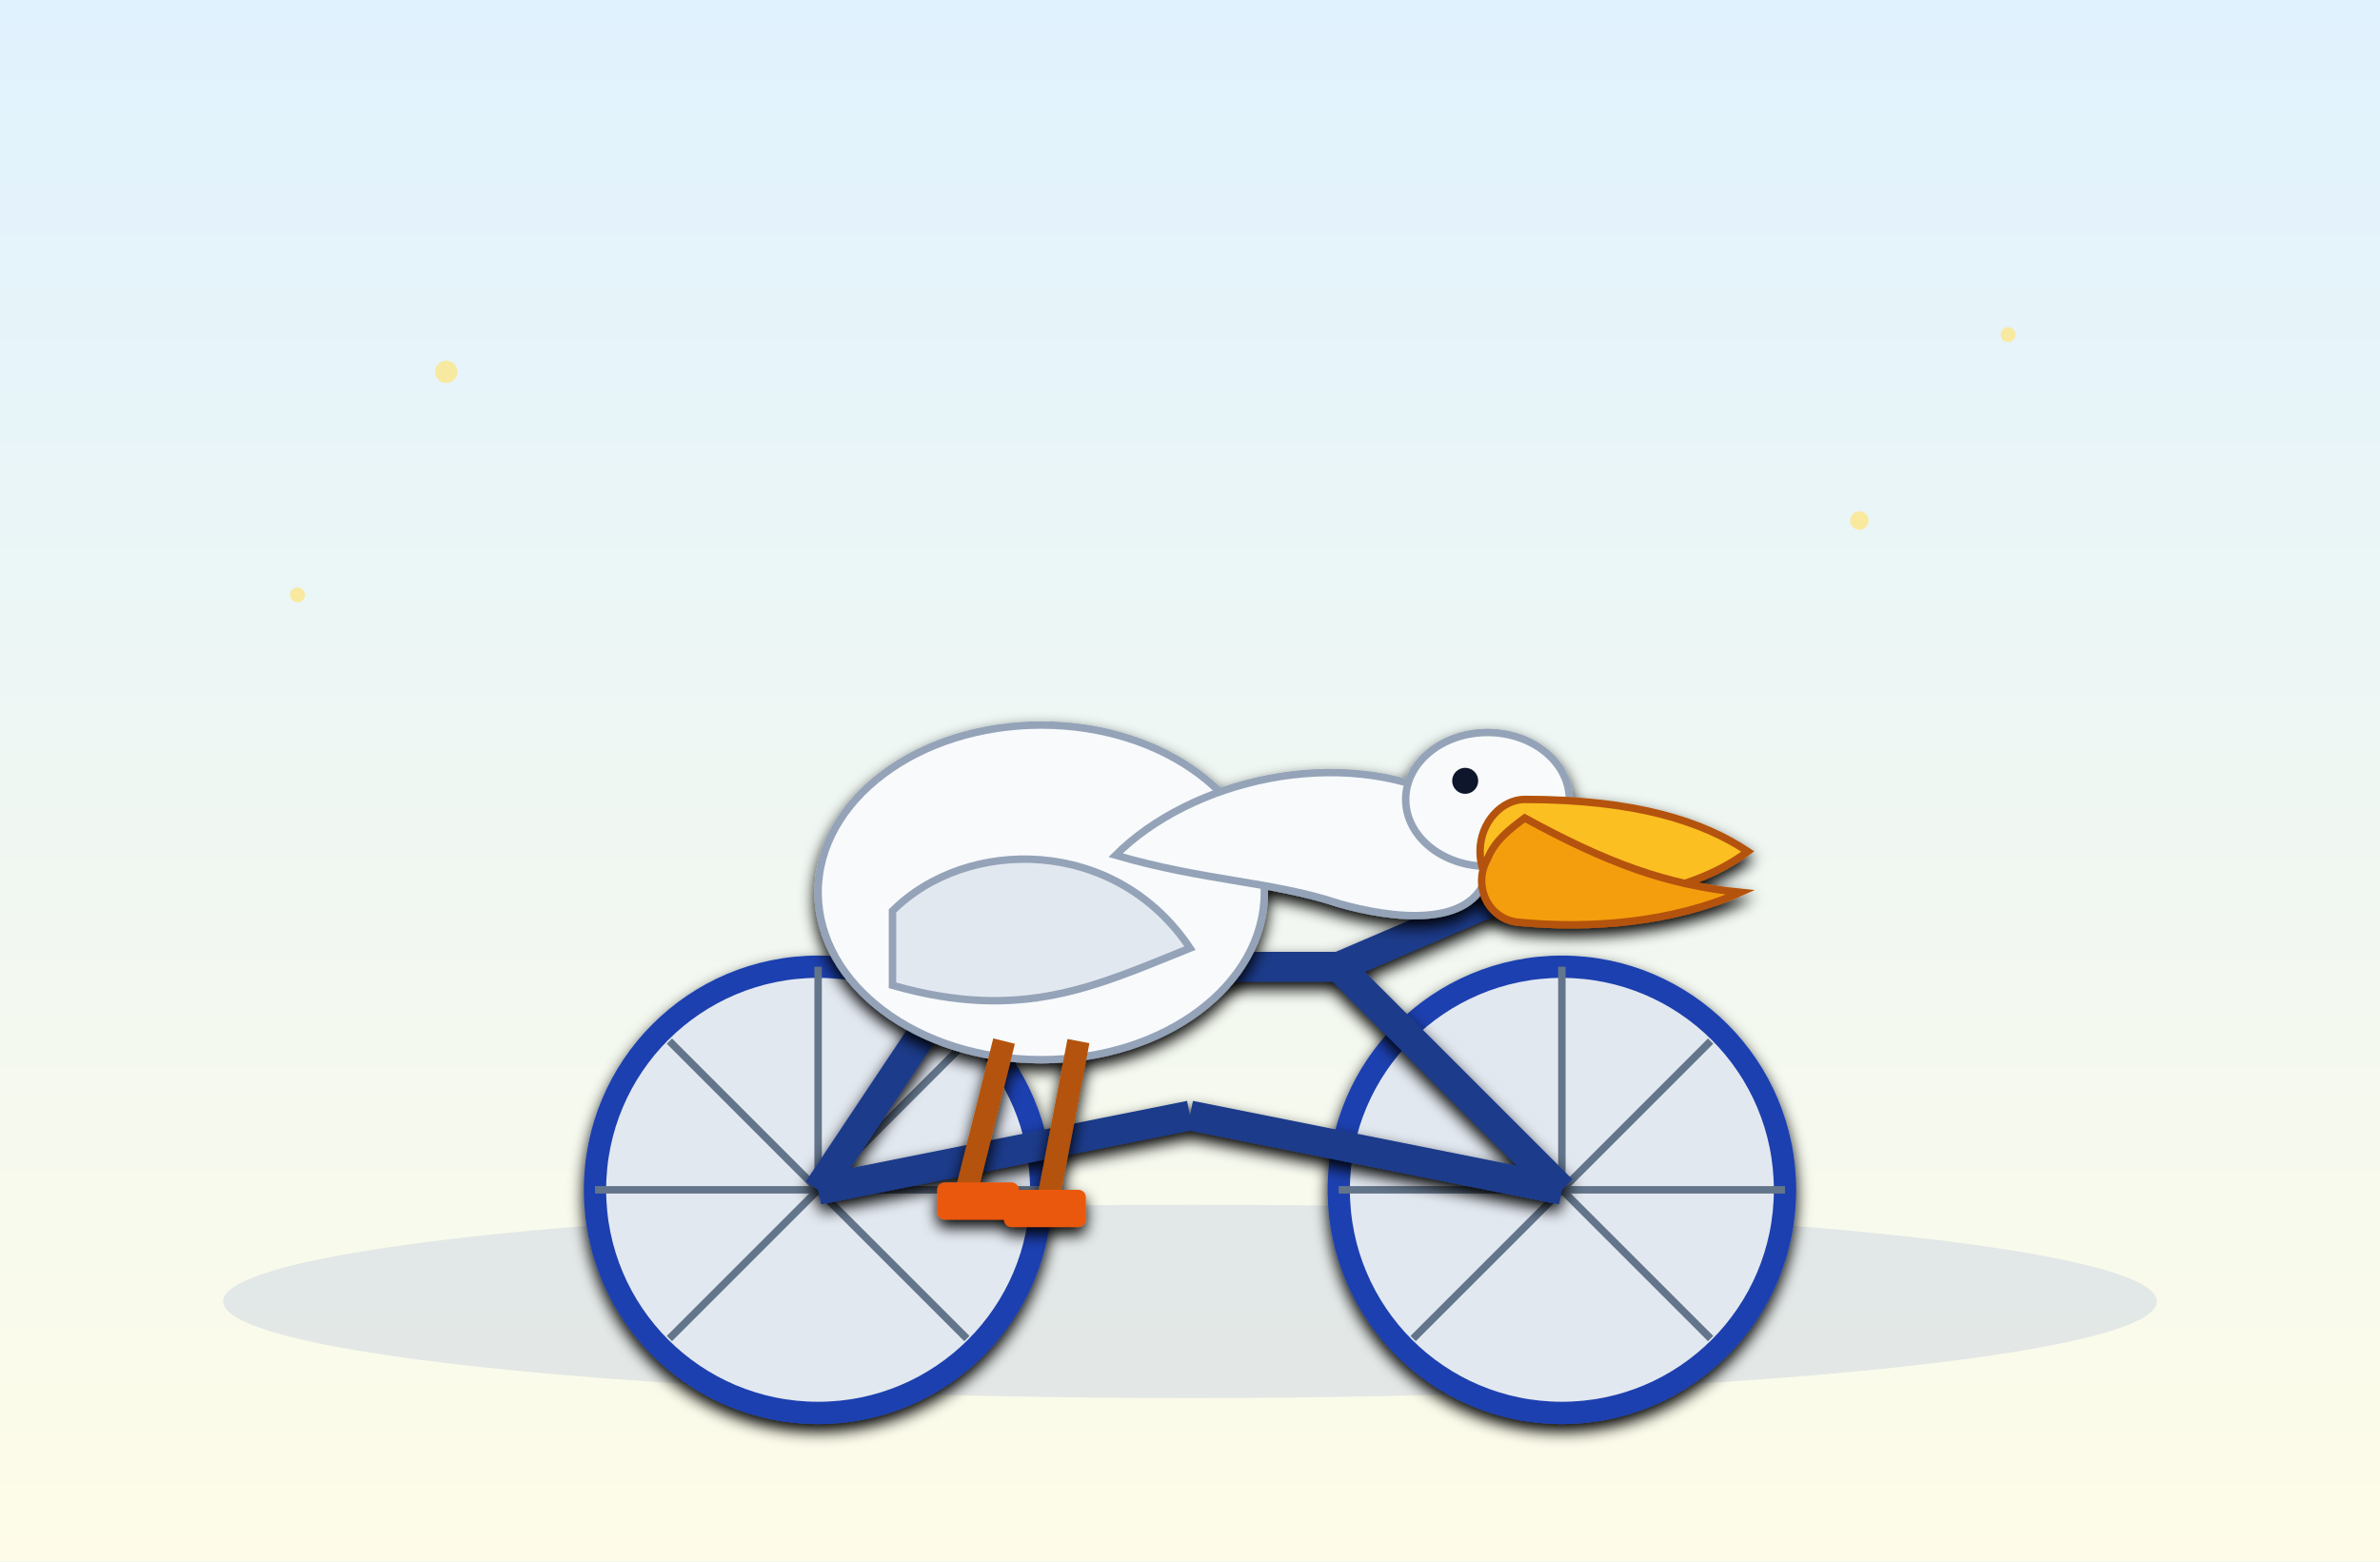
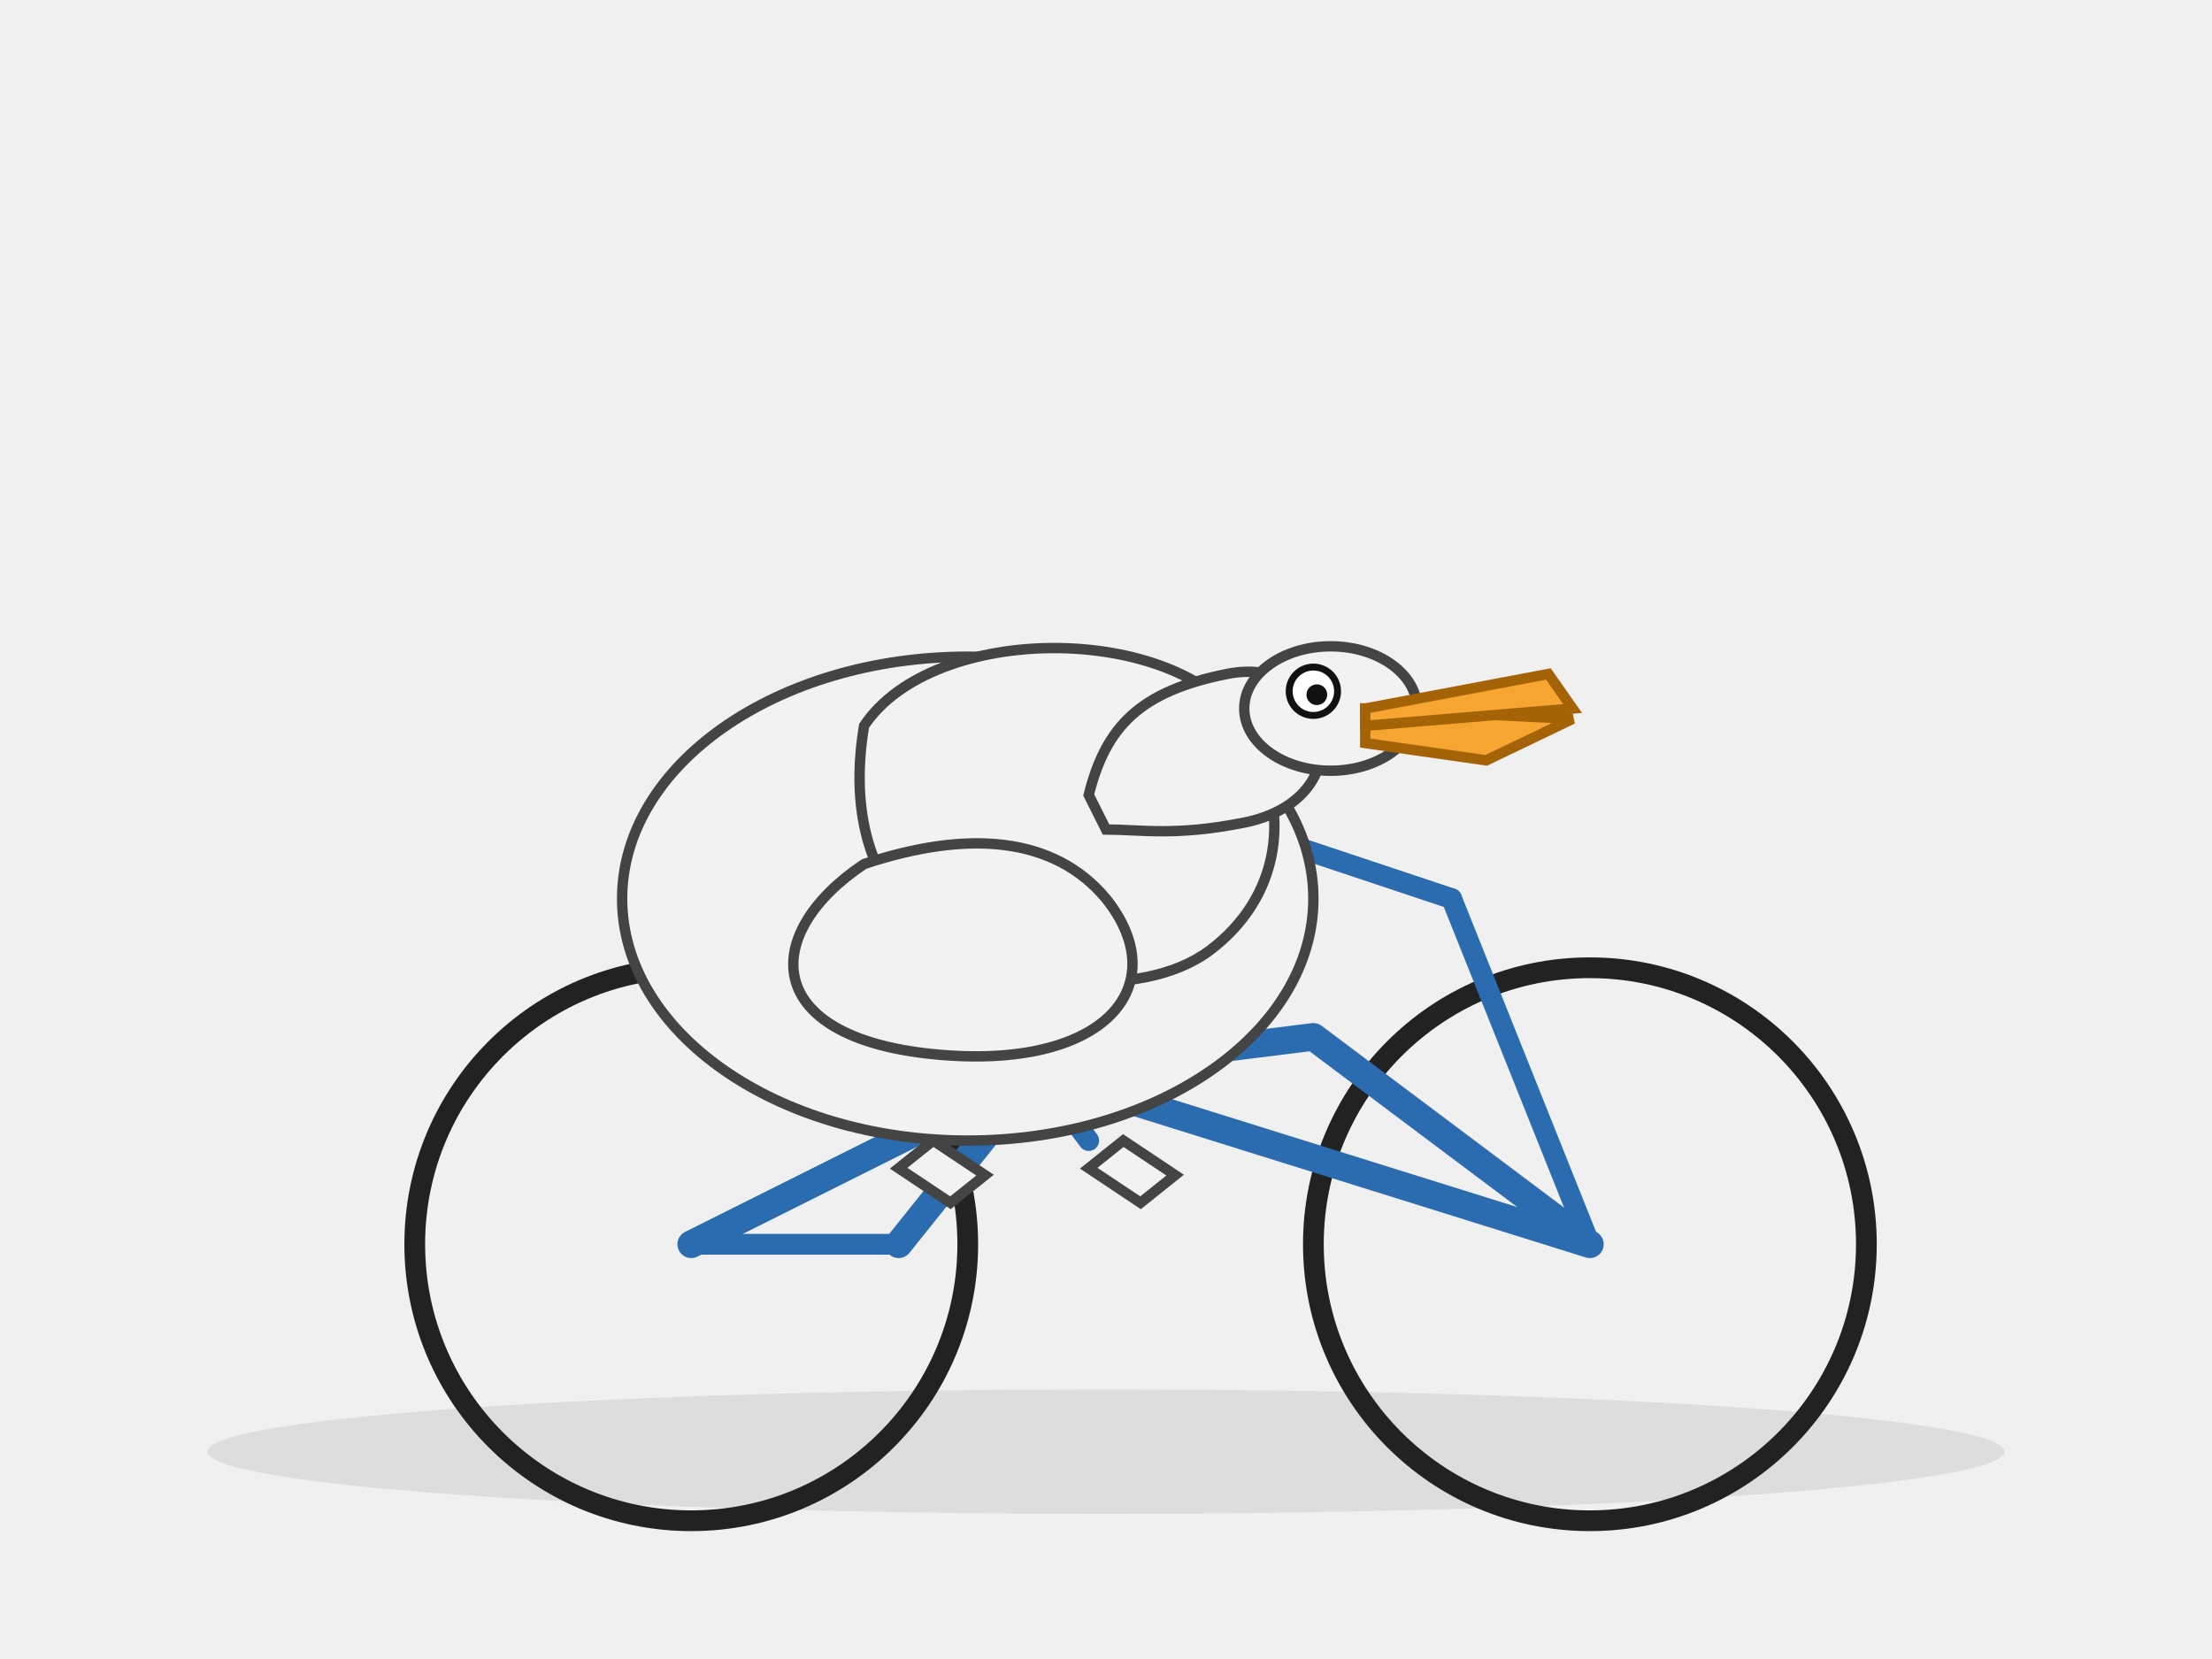
- <svg xmlns="http://www.w3.org/2000/svg" width="640" height="420" viewBox="0 0 640 420" role="img" aria-labelledby="title desc">
+ <svg xmlns="http://www.w3.org/2000/svg" width="640" height="480" viewBox="0 0 640 480" role="img" aria-label="Illustration: a pelican riding a bicycle">
  <defs>
-     <linearGradient id="sky" x1="0" y1="0" x2="0" y2="1">
-       <stop offset="0%" stop-color="#e0f2fe" />
-       <stop offset="100%" stop-color="#fefce8" />
-     </linearGradient>
-     <filter id="shadow" x="-20%" y="-20%" width="140%" height="140%">
-       <feGaussianBlur in="SourceAlpha" stdDeviation="2" />
-       <feOffset dx="0" dy="2" result="off" />
-       <feMerge>
-         <feMergeNode in="off" />
-         <feMergeNode in="SourceGraphic" />
-       </feMerge>
-     </filter>
+     <style>
+       .wheel{ fill:none; stroke:#222; stroke-width:6; }
+       .frame{ stroke:#2b6cb0; stroke-width:8; fill:none; stroke-linecap:round; stroke-linejoin:round; }
+       .accent{ stroke:#2b6cb0; stroke-width:6; fill:none; stroke-linecap:round; }
+       .pelican-body{ fill:#f2f2f2; stroke:#444; stroke-width:3; }
+       .beak{ fill:#f7a531; stroke:#a56308; stroke-width:3; }
+       .eye{ fill:#fff; stroke:#111; stroke-width:2; }
+       .pupil{ fill:#111; }
+     </style>
  </defs>
-   <rect x="0" y="0" width="640" height="420" fill="url(#sky)" />
-   <ellipse cx="320" cy="350" rx="260" ry="26" fill="#cbd5e1" opacity="0.5" />
-   <g stroke="#1e40af" fill="none" stroke-width="6" filter="url(#shadow)">
-     <circle cx="220" cy="320" r="60" fill="#e2e8f0" />
-     <circle cx="420" cy="320" r="60" fill="#e2e8f0" />
-     <g stroke="#64748b" stroke-width="2">
-       <line x1="220" y1="320" x2="220" y2="260" />
-       <line x1="220" y1="320" x2="260" y2="280" />
-       <line x1="220" y1="320" x2="280" y2="320" />
-       <line x1="220" y1="320" x2="260" y2="360" />
-       <line x1="220" y1="320" x2="180" y2="280" />
-       <line x1="220" y1="320" x2="160" y2="320" />
-       <line x1="220" y1="320" x2="180" y2="360" />
-     </g>
-     <g stroke="#64748b" stroke-width="2">
-       <line x1="420" y1="320" x2="420" y2="260" />
-       <line x1="420" y1="320" x2="460" y2="280" />
-       <line x1="420" y1="320" x2="480" y2="320" />
-       <line x1="420" y1="320" x2="460" y2="360" />
-       <line x1="420" y1="320" x2="380" y2="280" />
-       <line x1="420" y1="320" x2="360" y2="320" />
-       <line x1="420" y1="320" x2="380" y2="360" />
-     </g>
-   </g>
-   <g stroke="#1e3a8a" stroke-width="8" fill="none" filter="url(#shadow)">
-     <line x1="220" y1="320" x2="320" y2="300" />
-     <line x1="320" y1="300" x2="420" y2="320" />
-     <line x1="220" y1="320" x2="260" y2="260" />
-     <line x1="260" y1="260" x2="360" y2="260" />
-     <line x1="360" y1="260" x2="420" y2="320" />
-     <line x1="310" y1="250" x2="290" y2="230" />
-     <line x1="360" y1="260" x2="430" y2="230" />
-   </g>
-   <rect x="280" y="222" width="30" height="10" rx="4" fill="#1e40af" />
-   <g filter="url(#shadow)">
-     <ellipse cx="280" cy="240" rx="60" ry="45" fill="#f8fafc" stroke="#94a3b8" stroke-width="2" />
-     <path d="M240 245c20-20 60-20 80 10-25 10-45 20-80 10z" fill="#e2e8f0" stroke="#94a3b8" stroke-width="2" />
-     <path d="M300 230c20-20 60-30 90-15 8 5 12 12 10 20-4 15-26 12-40 8-18-6-36-6-60-13z" fill="#f8fafc" stroke="#94a3b8" stroke-width="2" />
-     <ellipse cx="400" cy="215" rx="22" ry="18" fill="#f8fafc" stroke="#94a3b8" stroke-width="2" />
-     <path d="M410 215c30 0 48 6 60 14-12 9-30 14-60 14-6 0-12-6-12-14s6-14 12-14z" fill="#fbbf24" stroke="#b45309" stroke-width="2" />
-     <path d="M410 220c22 12 38 18 58 20-18 8-40 10-60 8-8-1-12-10-8-17 2-5 6-8 10-11z" fill="#f59e0b" stroke="#b45309" stroke-width="2" />
-     <circle cx="394" cy="210" r="3.5" fill="#0f172a" />
-     <path d="M270 280l-10 40" stroke="#b45309" stroke-width="6" />
-     <path d="M290 280l-8 42" stroke="#b45309" stroke-width="6" />
-     <rect x="252" y="318" width="22" height="10" rx="2" fill="#ea580c" />
-     <rect x="270" y="320" width="22" height="10" rx="2" fill="#ea580c" />
-   </g>
-   <g fill="#fde68a" opacity="0.8">
-     <circle cx="120" cy="100" r="3" />
-     <circle cx="540" cy="90" r="2" />
-     <circle cx="500" cy="140" r="2.5" />
-     <circle cx="80" cy="160" r="2" />
-   </g>
+   <ellipse cx="320" cy="420" rx="260" ry="18" fill="rgba(0,0,0,0.08)" />
+   <circle class="wheel" cx="200" cy="360" r="80" />
+   <circle class="wheel" cx="460" cy="360" r="80" />
+   <path class="frame" d="M200 360 L300 310 L460 360 L380 300 L300 310 L260 360" />
+   <line class="accent" x1="300" y1="310" x2="300" y2="260" />
+   <line class="accent" x1="300" y1="260" x2="360" y2="240" />
+   <line class="accent" x1="360" y1="240" x2="420" y2="260" />
+   <line class="accent" x1="420" y1="260" x2="460" y2="360" />
+   <line class="accent" x1="260" y1="360" x2="200" y2="360" />
+   <line class="accent" x1="360" y1="240" x2="360" y2="210" />
+   <line class="accent" x1="340" y1="210" x2="380" y2="210" />
+   <circle cx="300" cy="310" r="10" fill="#2b6cb0" />
+   <line class="accent" x1="300" y1="310" x2="285" y2="330" />
+   <line class="accent" x1="300" y1="310" x2="315" y2="330" />
+   <ellipse class="pelican-body" cx="280" cy="260" rx="100" ry="70" />
+   <path class="pelican-body" d="M250 210 C270 180, 340 180, 360 210 C375 235, 370 260, 350 275 C330 290, 290 285, 270 270 C255 260, 245 240, 250 210 Z" />
+   <path class="pelican-body" d="M250 250 C220 270, 220 300, 270 305 C320 310, 340 285, 320 260 C305 242, 280 240, 250 250 Z" fill="#e8e8e8" />
+   <path class="pelican-body" d="M315 230 C320 210, 330 200, 355 195 C370 192, 380 200, 382 210 C385 225, 375 235, 360 238 C340 242, 330 240, 320 240 Z" />
+   <ellipse class="pelican-body" cx="385" cy="205" rx="25" ry="18" />
+   <path class="beak" d="M395 205 L455 208 L430 220 L395 215 Z" />
+   <path class="beak" d="M395 205 L448 195 L455 205 L395 210 Z" />
+   <circle class="eye" cx="380" cy="200" r="7" />
+   <circle class="pupil" cx="381" cy="201" r="3" />
+   <path class="pelican-body" d="M270 330 l15 10 l-10 8 l-15 -10 Z" />
+   <path class="pelican-body" d="M325 330 l15 10 l-10 8 l-15 -10 Z" />
</svg>
